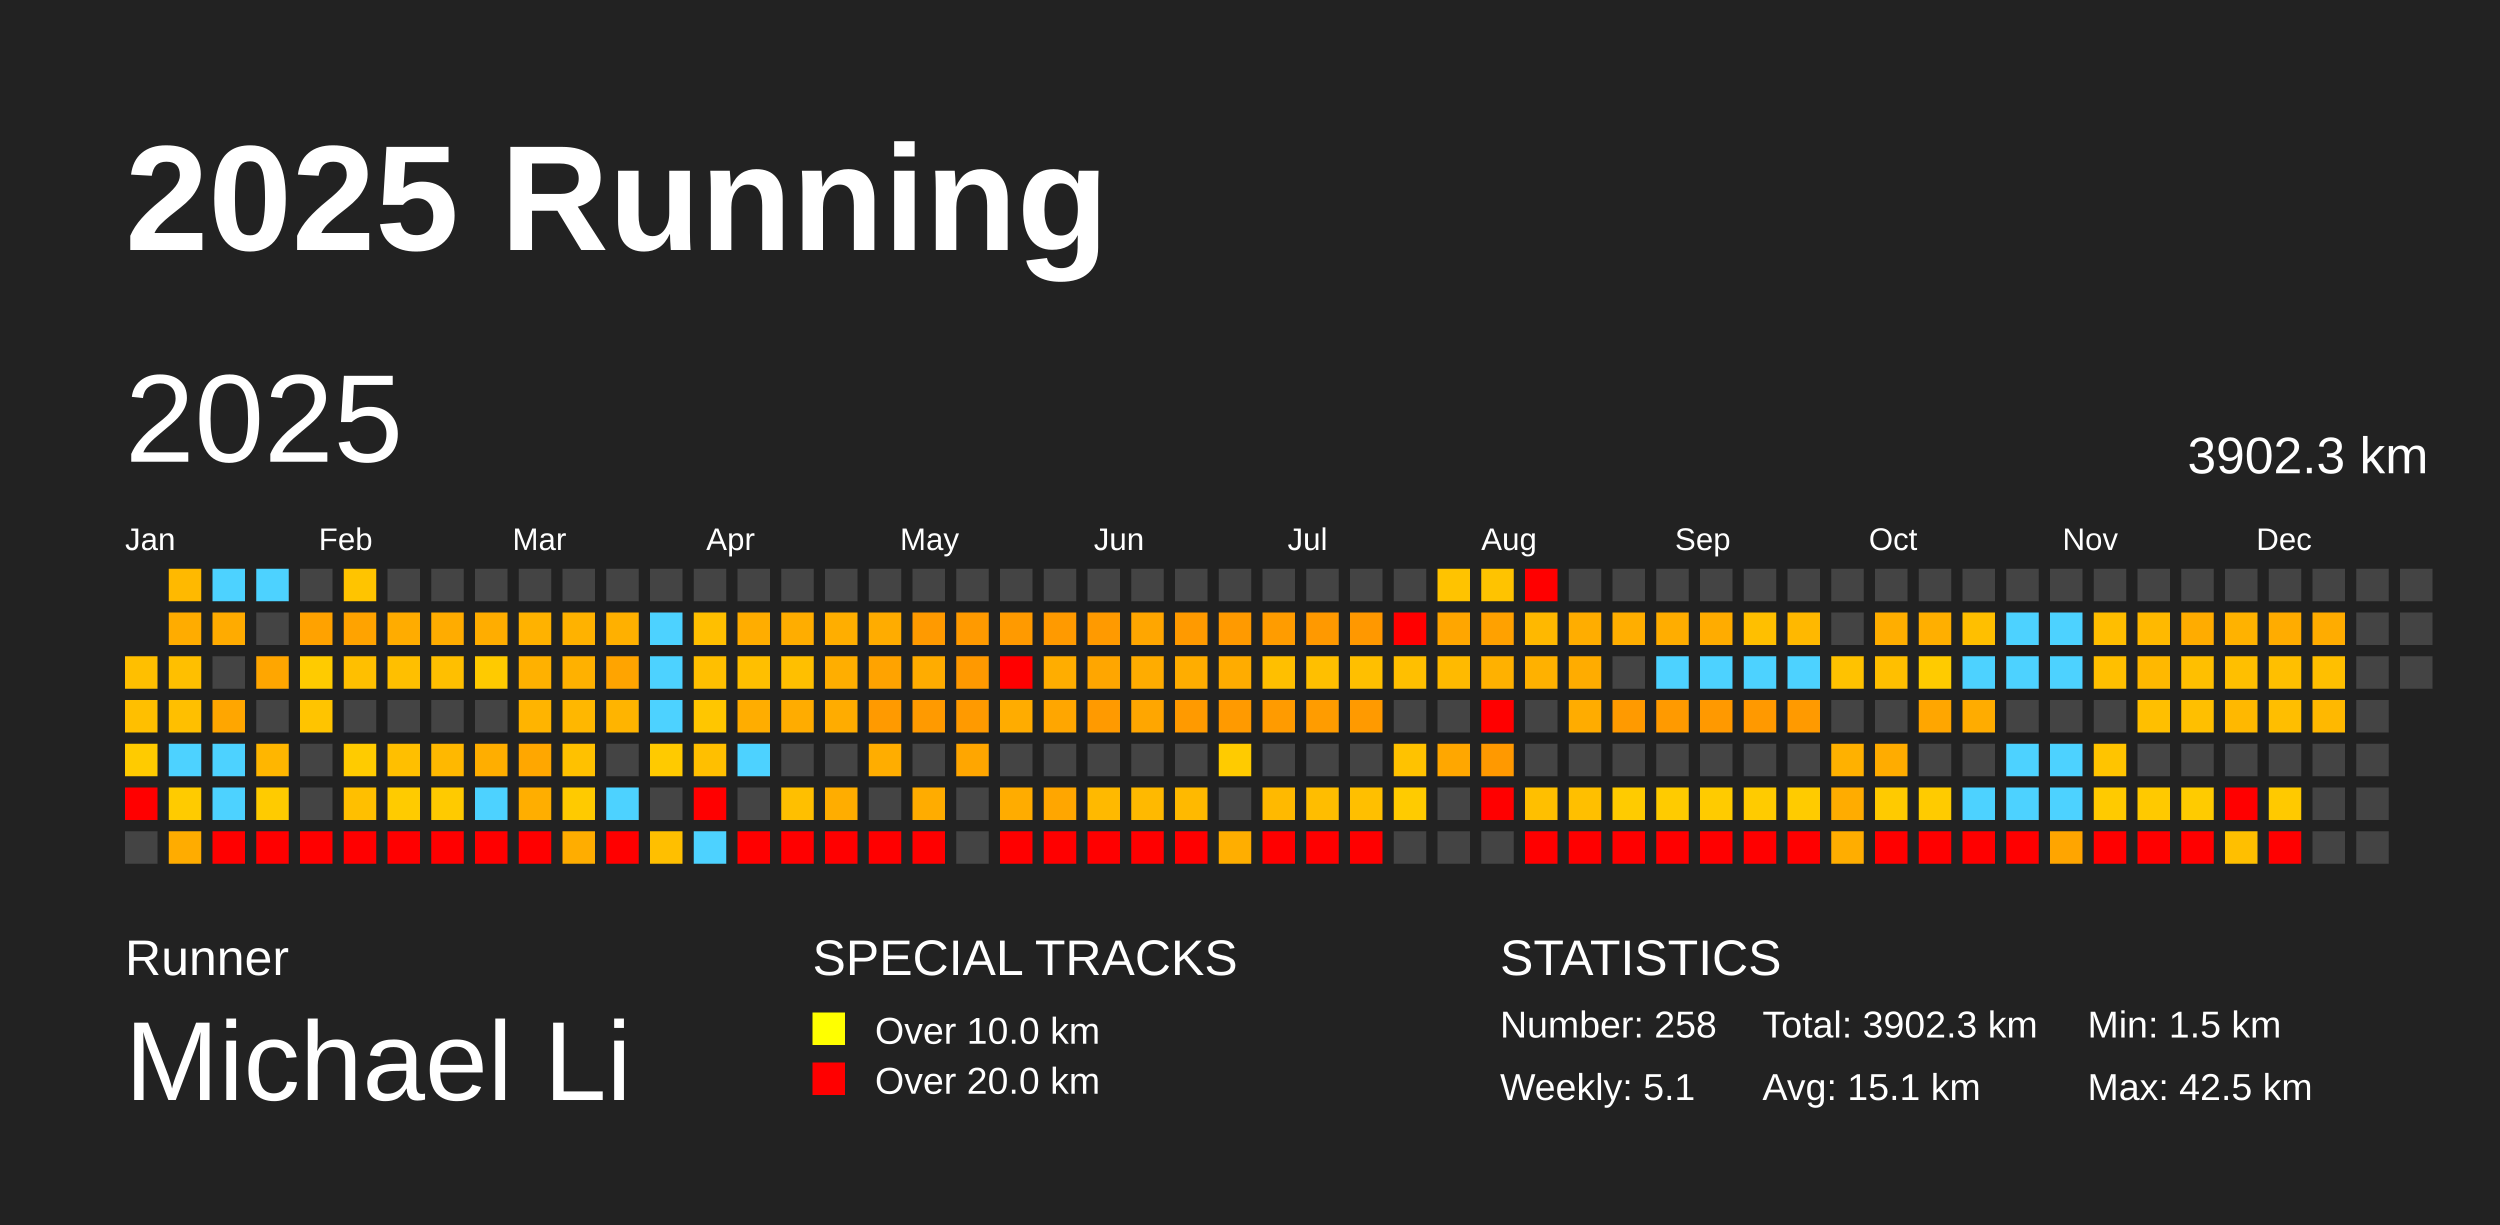
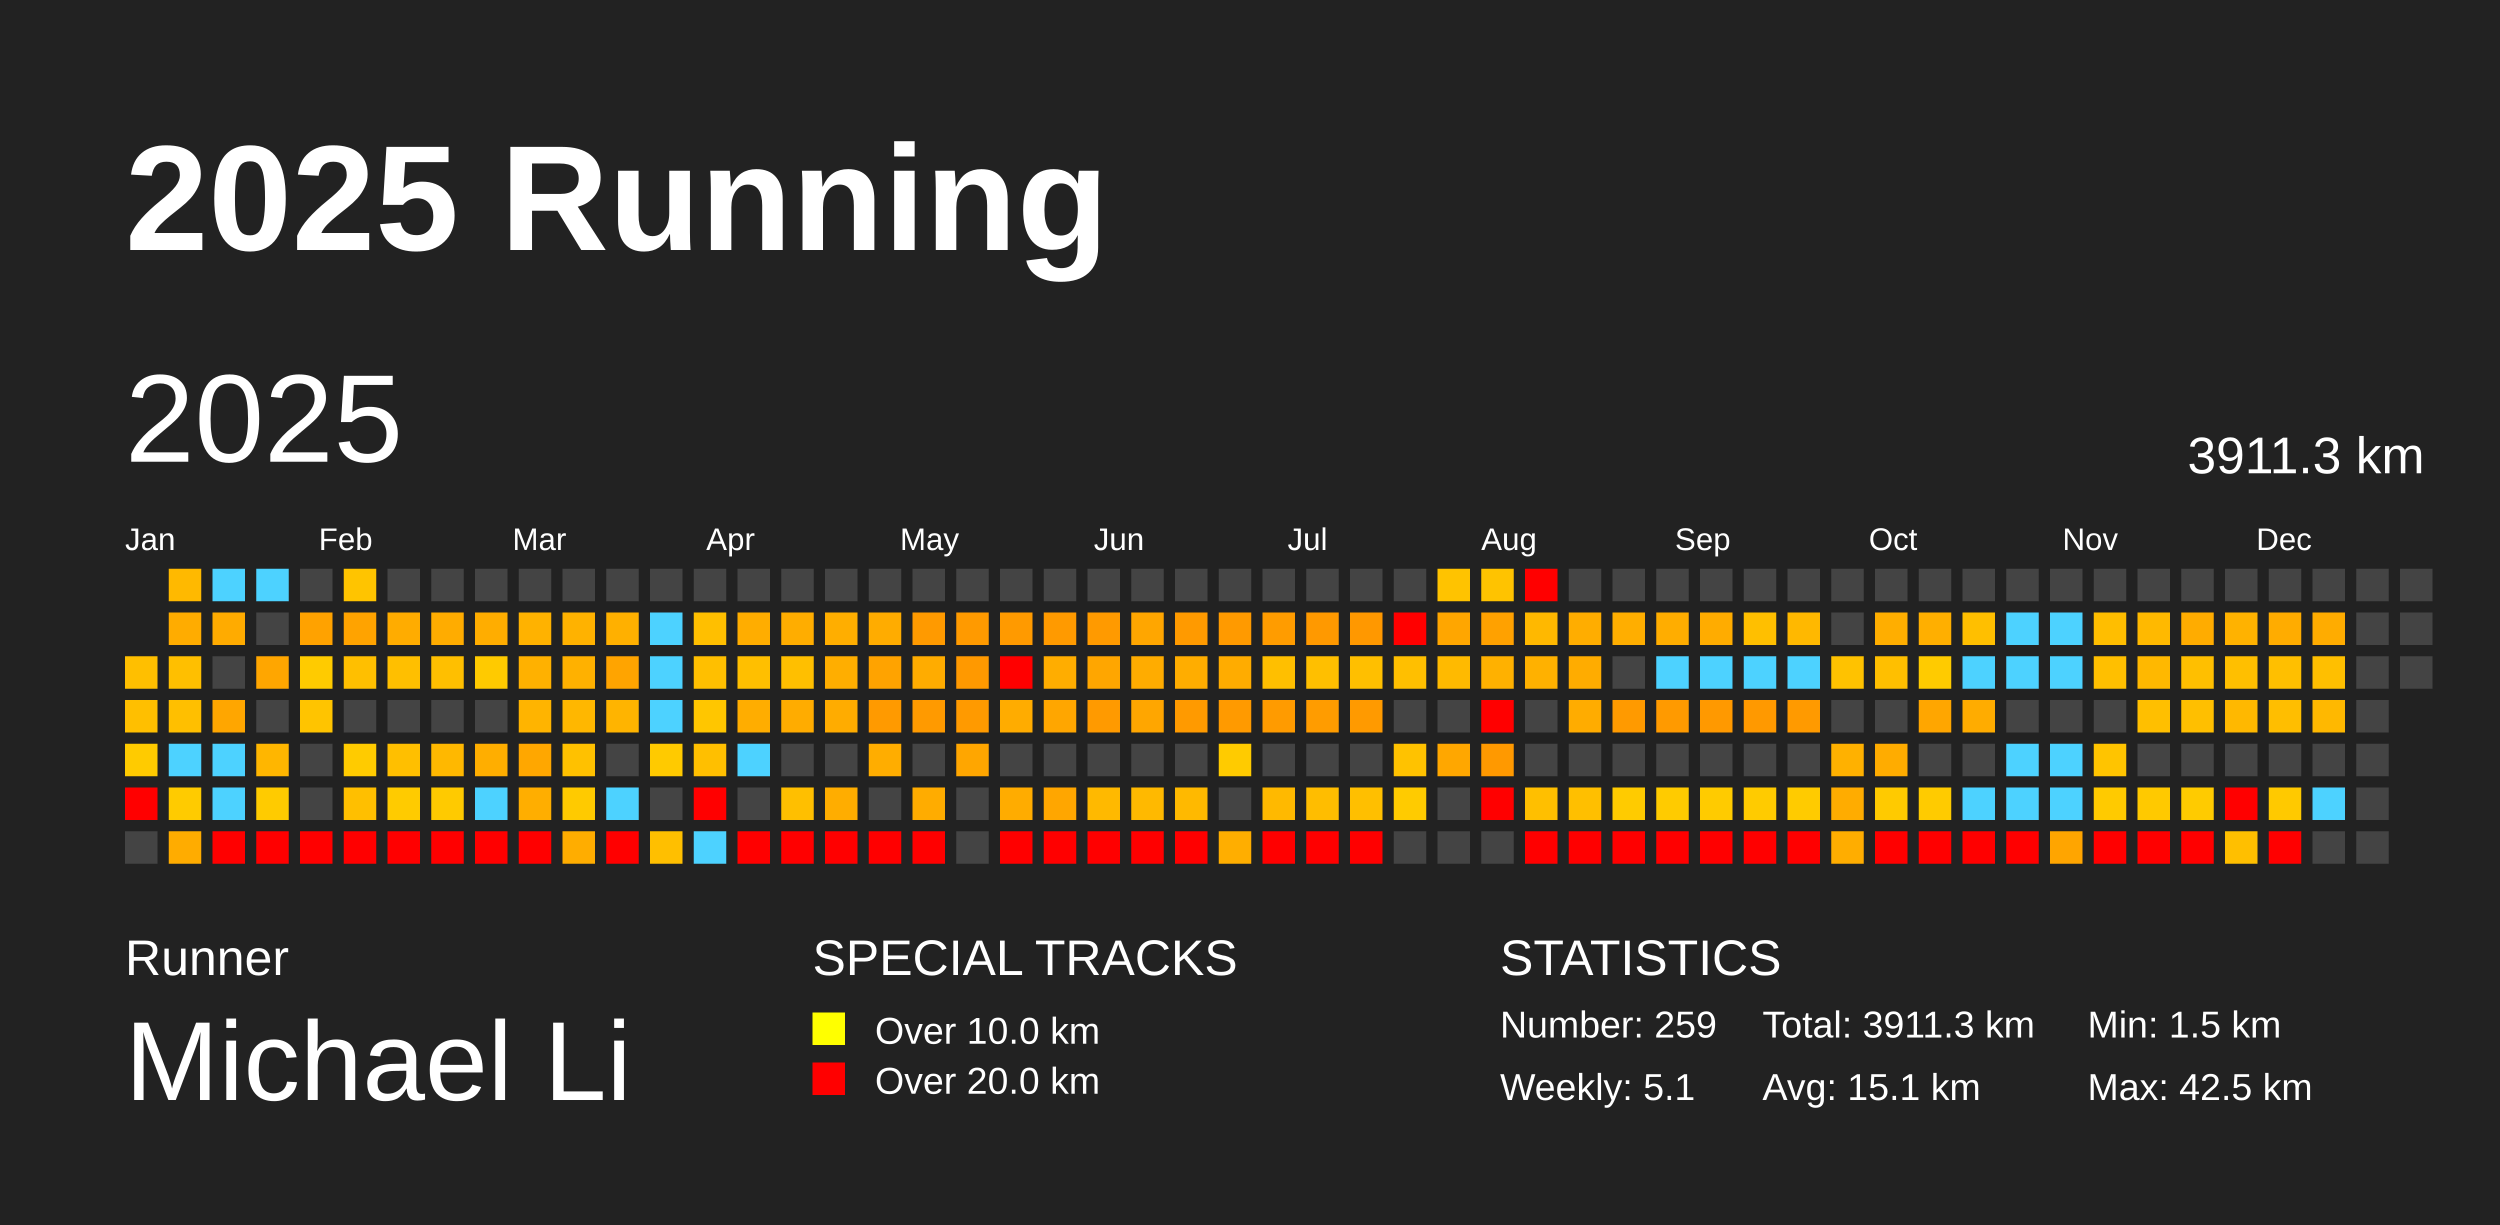
<svg xmlns="http://www.w3.org/2000/svg" baseProfile="full" height="98mm" version="1.1" viewBox="0,0,200,98" width="200mm">
  <defs />
  <rect fill="#222222" height="98" width="200" x="0" y="0" />
  <text fill="#FFFFFF" style="font-size:12px; font-family:Arial; font-weight:bold;" x="10" y="20">2025 Running</text>
  <text fill="#FFFFFF" style="font-size:4px; font-family:Arial" x="10" y="78">Runner</text>
  <text fill="#FFFFFF" style="font-size:9px; font-family:Arial" x="10" y="88">Michael Li</text>
  <text fill="#FFFFFF" style="font-size:4px; font-family:Arial" x="65" y="78">SPECIAL TRACKS</text>
  <rect fill="yellow" height="2.6" width="2.6" x="65" y="81" />
  <text fill="#FFFFFF" style="font-size:3px; font-family:Arial" x="70" y="83.5">Over 10.0 km</text>
  <rect fill="red" height="2.6" width="2.6" x="65" y="85" />
  <text fill="#FFFFFF" style="font-size:3px; font-family:Arial" x="70" y="87.5">Over 20.0 km</text>
  <text fill="#FFFFFF" style="font-size:4px; font-family:Arial" x="120" y="78">STATISTICS</text>
-   <text fill="#FFFFFF" style="font-size:3px; font-family:Arial" x="120" y="83">Number: 258</text>
+   <text fill="#FFFFFF" style="font-size:3px; font-family:Arial" x="120" y="83">Number: 259</text>
  <text fill="#FFFFFF" style="font-size:3px; font-family:Arial" x="120" y="88">Weekly: 5.1</text>
-   <text fill="#FFFFFF" style="font-size:3px; font-family:Arial" x="141" y="83">Total: 3902.3 km</text>
+   <text fill="#FFFFFF" style="font-size:3px; font-family:Arial" x="141" y="83">Total: 3911.3 km</text>
  <text fill="#FFFFFF" style="font-size:3px; font-family:Arial" x="141" y="88">Avg: 15.1 km</text>
  <text fill="#FFFFFF" style="font-size:3px; font-family:Arial" x="167" y="83">Min: 1.5 km</text>
  <text fill="#FFFFFF" style="font-size:3px; font-family:Arial" x="167" y="88">Max: 42.5 km</text>
  <text dominant-baseline="hanging" fill="#FFFFFF" style="font-size:10.0px; font-family:Arial;" x="10" y="30">2025</text>
-   <text dominant-baseline="hanging" fill="#FFFFFF" style="font-size:4.125px; font-family:Arial;" x="175" y="35">3902.3 km</text>
+   <text dominant-baseline="hanging" fill="#FFFFFF" style="font-size:4.125px; font-family:Arial;" x="175" y="35">3911.3 km</text>
  <text fill="#FFFFFF" style="font-size:2.5px; font-family:Arial" x="10.0" y="44">Jan</text>
  <text fill="#FFFFFF" style="font-size:2.5px; font-family:Arial" x="25.5" y="44">Feb</text>
  <text fill="#FFFFFF" style="font-size:2.5px; font-family:Arial" x="41.0" y="44">Mar</text>
  <text fill="#FFFFFF" style="font-size:2.5px; font-family:Arial" x="56.5" y="44">Apr</text>
  <text fill="#FFFFFF" style="font-size:2.5px; font-family:Arial" x="72.0" y="44">May</text>
  <text fill="#FFFFFF" style="font-size:2.5px; font-family:Arial" x="87.5" y="44">Jun</text>
  <text fill="#FFFFFF" style="font-size:2.5px; font-family:Arial" x="103.0" y="44">Jul</text>
  <text fill="#FFFFFF" style="font-size:2.5px; font-family:Arial" x="118.5" y="44">Aug</text>
  <text fill="#FFFFFF" style="font-size:2.5px; font-family:Arial" x="134.0" y="44">Sep</text>
  <text fill="#FFFFFF" style="font-size:2.5px; font-family:Arial" x="149.5" y="44">Oct</text>
  <text fill="#FFFFFF" style="font-size:2.5px; font-family:Arial" x="165.0" y="44">Nov</text>
  <text fill="#FFFFFF" style="font-size:2.5px; font-family:Arial" x="180.5" y="44">Dec</text>
  <rect fill="#ffbf00" height="2.6" width="2.6" x="10.0" y="52.5" />
  <rect fill="#ffbf00" height="2.6" width="2.6" x="10.0" y="56.0" />
  <rect fill="#ffcb00" height="2.6" width="2.6" x="10.0" y="59.5" />
  <rect fill="red" height="2.6" width="2.6" x="10.0" y="63.0" />
  <rect fill="#444444" height="2.6" width="2.6" x="10.0" y="66.5" />
  <rect fill="#ffb900" height="2.6" width="2.6" x="13.5" y="45.5" />
  <rect fill="#ffac00" height="2.6" width="2.6" x="13.5" y="49.0" />
  <rect fill="#ffbf00" height="2.6" width="2.6" x="13.5" y="52.5" />
  <rect fill="#ffbf00" height="2.6" width="2.6" x="13.5" y="56.0" />
  <rect fill="#4dd2ff" height="2.6" width="2.6" x="13.5" y="59.5" />
  <rect fill="#ffcb00" height="2.6" width="2.6" x="13.5" y="63.0" />
  <rect fill="#ffac00" height="2.6" width="2.6" x="13.5" y="66.5" />
  <rect fill="#4dd2ff" height="2.6" width="2.6" x="17.0" y="45.5" />
  <rect fill="#ffab00" height="2.6" width="2.6" x="17.0" y="49.0" />
  <rect fill="#444444" height="2.6" width="2.6" x="17.0" y="52.5" />
  <rect fill="#ffa600" height="2.6" width="2.6" x="17.0" y="56.0" />
  <rect fill="#4dd2ff" height="2.6" width="2.6" x="17.0" y="59.5" />
  <rect fill="#4dd2ff" height="2.6" width="2.6" x="17.0" y="63.0" />
  <rect fill="red" height="2.6" width="2.6" x="17.0" y="66.5" />
  <rect fill="#4dd2ff" height="2.6" width="2.6" x="20.5" y="45.5" />
  <rect fill="#444444" height="2.6" width="2.6" x="20.5" y="49.0" />
  <rect fill="#ffa600" height="2.6" width="2.6" x="20.5" y="52.5" />
  <rect fill="#444444" height="2.6" width="2.6" x="20.5" y="56.0" />
  <rect fill="#ffb600" height="2.6" width="2.6" x="20.5" y="59.5" />
  <rect fill="#ffcb00" height="2.6" width="2.6" x="20.5" y="63.0" />
  <rect fill="red" height="2.6" width="2.6" x="20.5" y="66.5" />
  <rect fill="#444444" height="2.6" width="2.6" x="24.0" y="45.5" />
  <rect fill="#ffa200" height="2.6" width="2.6" x="24.0" y="49.0" />
  <rect fill="#ffcb00" height="2.6" width="2.6" x="24.0" y="52.5" />
  <rect fill="#ffc400" height="2.6" width="2.6" x="24.0" y="56.0" />
  <rect fill="#444444" height="2.6" width="2.6" x="24.0" y="59.5" />
  <rect fill="#444444" height="2.6" width="2.6" x="24.0" y="63.0" />
  <rect fill="red" height="2.6" width="2.6" x="24.0" y="66.5" />
  <rect fill="#ffc400" height="2.6" width="2.6" x="27.5" y="45.5" />
  <rect fill="#ffa300" height="2.6" width="2.6" x="27.5" y="49.0" />
  <rect fill="#ffbf00" height="2.6" width="2.6" x="27.5" y="52.5" />
  <rect fill="#444444" height="2.6" width="2.6" x="27.5" y="56.0" />
  <rect fill="#ffcb00" height="2.6" width="2.6" x="27.5" y="59.5" />
  <rect fill="#ffbf00" height="2.6" width="2.6" x="27.5" y="63.0" />
  <rect fill="red" height="2.6" width="2.6" x="27.5" y="66.5" />
  <rect fill="#444444" height="2.6" width="2.6" x="31.0" y="45.5" />
  <rect fill="#ffac00" height="2.6" width="2.6" x="31.0" y="49.0" />
  <rect fill="#ffbf00" height="2.6" width="2.6" x="31.0" y="52.5" />
  <rect fill="#444444" height="2.6" width="2.6" x="31.0" y="56.0" />
  <rect fill="#ffbf00" height="2.6" width="2.6" x="31.0" y="59.5" />
  <rect fill="#ffcb00" height="2.6" width="2.6" x="31.0" y="63.0" />
  <rect fill="red" height="2.6" width="2.6" x="31.0" y="66.5" />
  <rect fill="#444444" height="2.6" width="2.6" x="34.5" y="45.5" />
  <rect fill="#ffac00" height="2.6" width="2.6" x="34.5" y="49.0" />
  <rect fill="#ffbf00" height="2.6" width="2.6" x="34.5" y="52.5" />
  <rect fill="#444444" height="2.6" width="2.6" x="34.5" y="56.0" />
  <rect fill="#ffb800" height="2.6" width="2.6" x="34.5" y="59.5" />
  <rect fill="#ffca00" height="2.6" width="2.6" x="34.5" y="63.0" />
  <rect fill="red" height="2.6" width="2.6" x="34.5" y="66.5" />
  <rect fill="#444444" height="2.6" width="2.6" x="38.0" y="45.5" />
  <rect fill="#ffad00" height="2.6" width="2.6" x="38.0" y="49.0" />
  <rect fill="#ffca00" height="2.6" width="2.6" x="38.0" y="52.5" />
  <rect fill="#444444" height="2.6" width="2.6" x="38.0" y="56.0" />
  <rect fill="#ffae00" height="2.6" width="2.6" x="38.0" y="59.5" />
  <rect fill="#4dd2ff" height="2.6" width="2.6" x="38.0" y="63.0" />
  <rect fill="red" height="2.6" width="2.6" x="38.0" y="66.5" />
  <rect fill="#444444" height="2.6" width="2.6" x="41.5" y="45.5" />
  <rect fill="#ffb200" height="2.6" width="2.6" x="41.5" y="49.0" />
  <rect fill="#ffb100" height="2.6" width="2.6" x="41.5" y="52.5" />
  <rect fill="#ffb400" height="2.6" width="2.6" x="41.5" y="56.0" />
  <rect fill="#ffa700" height="2.6" width="2.6" x="41.5" y="59.5" />
  <rect fill="#ffae00" height="2.6" width="2.6" x="41.5" y="63.0" />
  <rect fill="red" height="2.6" width="2.6" x="41.5" y="66.5" />
  <rect fill="#444444" height="2.6" width="2.6" x="45.0" y="45.5" />
  <rect fill="#ffb200" height="2.6" width="2.6" x="45.0" y="49.0" />
  <rect fill="#ffb100" height="2.6" width="2.6" x="45.0" y="52.5" />
  <rect fill="#ffb700" height="2.6" width="2.6" x="45.0" y="56.0" />
  <rect fill="#ffc100" height="2.6" width="2.6" x="45.0" y="59.5" />
  <rect fill="#ffca00" height="2.6" width="2.6" x="45.0" y="63.0" />
  <rect fill="#ffad00" height="2.6" width="2.6" x="45.0" y="66.5" />
  <rect fill="#444444" height="2.6" width="2.6" x="48.5" y="45.5" />
  <rect fill="#ffb000" height="2.6" width="2.6" x="48.5" y="49.0" />
  <rect fill="#ffa400" height="2.6" width="2.6" x="48.5" y="52.5" />
  <rect fill="#ffb400" height="2.6" width="2.6" x="48.5" y="56.0" />
  <rect fill="#444444" height="2.6" width="2.6" x="48.5" y="59.5" />
  <rect fill="#4dd2ff" height="2.6" width="2.6" x="48.5" y="63.0" />
  <rect fill="red" height="2.6" width="2.6" x="48.5" y="66.5" />
  <rect fill="#444444" height="2.6" width="2.6" x="52.0" y="45.5" />
  <rect fill="#4dd2ff" height="2.6" width="2.6" x="52.0" y="49.0" />
  <rect fill="#4dd2ff" height="2.6" width="2.6" x="52.0" y="52.5" />
  <rect fill="#4dd2ff" height="2.6" width="2.6" x="52.0" y="56.0" />
  <rect fill="#ffca00" height="2.6" width="2.6" x="52.0" y="59.5" />
  <rect fill="#444444" height="2.6" width="2.6" x="52.0" y="63.0" />
  <rect fill="#ffbf00" height="2.6" width="2.6" x="52.0" y="66.5" />
  <rect fill="#444444" height="2.6" width="2.6" x="55.5" y="45.5" />
  <rect fill="#ffbf00" height="2.6" width="2.6" x="55.5" y="49.0" />
  <rect fill="#ffbf00" height="2.6" width="2.6" x="55.5" y="52.5" />
  <rect fill="#ffc600" height="2.6" width="2.6" x="55.5" y="56.0" />
  <rect fill="#ffbf00" height="2.6" width="2.6" x="55.5" y="59.5" />
  <rect fill="red" height="2.6" width="2.6" x="55.5" y="63.0" />
  <rect fill="#4dd2ff" height="2.6" width="2.6" x="55.5" y="66.5" />
  <rect fill="#444444" height="2.6" width="2.6" x="59.0" y="45.5" />
  <rect fill="#ffad00" height="2.6" width="2.6" x="59.0" y="49.0" />
  <rect fill="#ffbf00" height="2.6" width="2.6" x="59.0" y="52.5" />
  <rect fill="#ffad00" height="2.6" width="2.6" x="59.0" y="56.0" />
  <rect fill="#4dd2ff" height="2.6" width="2.6" x="59.0" y="59.5" />
  <rect fill="#444444" height="2.6" width="2.6" x="59.0" y="63.0" />
  <rect fill="red" height="2.6" width="2.6" x="59.0" y="66.5" />
  <rect fill="#444444" height="2.6" width="2.6" x="62.5" y="45.5" />
  <rect fill="#ffad00" height="2.6" width="2.6" x="62.5" y="49.0" />
  <rect fill="#ffbf00" height="2.6" width="2.6" x="62.5" y="52.5" />
  <rect fill="#ffac00" height="2.6" width="2.6" x="62.5" y="56.0" />
  <rect fill="#444444" height="2.6" width="2.6" x="62.5" y="59.5" />
  <rect fill="#ffbf00" height="2.6" width="2.6" x="62.5" y="63.0" />
  <rect fill="red" height="2.6" width="2.6" x="62.5" y="66.5" />
  <rect fill="#444444" height="2.6" width="2.6" x="66.0" y="45.5" />
  <rect fill="#ffae00" height="2.6" width="2.6" x="66.0" y="49.0" />
  <rect fill="#ffae00" height="2.6" width="2.6" x="66.0" y="52.5" />
  <rect fill="#ffac00" height="2.6" width="2.6" x="66.0" y="56.0" />
  <rect fill="#444444" height="2.6" width="2.6" x="66.0" y="59.5" />
  <rect fill="#ffad00" height="2.6" width="2.6" x="66.0" y="63.0" />
  <rect fill="red" height="2.6" width="2.6" x="66.0" y="66.5" />
  <rect fill="#444444" height="2.6" width="2.6" x="69.5" y="45.5" />
  <rect fill="#ffac00" height="2.6" width="2.6" x="69.5" y="49.0" />
  <rect fill="#ffa300" height="2.6" width="2.6" x="69.5" y="52.5" />
  <rect fill="#ff9a00" height="2.6" width="2.6" x="69.5" y="56.0" />
  <rect fill="#ffad00" height="2.6" width="2.6" x="69.5" y="59.5" />
  <rect fill="#444444" height="2.6" width="2.6" x="69.5" y="63.0" />
  <rect fill="red" height="2.6" width="2.6" x="69.5" y="66.5" />
  <rect fill="#444444" height="2.6" width="2.6" x="73.0" y="45.5" />
  <rect fill="#ff9a00" height="2.6" width="2.6" x="73.0" y="49.0" />
  <rect fill="#ffac00" height="2.6" width="2.6" x="73.0" y="52.5" />
  <rect fill="#ff9a00" height="2.6" width="2.6" x="73.0" y="56.0" />
  <rect fill="#444444" height="2.6" width="2.6" x="73.0" y="59.5" />
  <rect fill="#ffac00" height="2.6" width="2.6" x="73.0" y="63.0" />
  <rect fill="red" height="2.6" width="2.6" x="73.0" y="66.5" />
  <rect fill="#444444" height="2.6" width="2.6" x="76.5" y="45.5" />
  <rect fill="#ff9a00" height="2.6" width="2.6" x="76.5" y="49.0" />
  <rect fill="#ff9900" height="2.6" width="2.6" x="76.5" y="52.5" />
  <rect fill="#ff9a00" height="2.6" width="2.6" x="76.5" y="56.0" />
  <rect fill="#ffa600" height="2.6" width="2.6" x="76.5" y="59.5" />
  <rect fill="#444444" height="2.6" width="2.6" x="76.5" y="63.0" />
  <rect fill="#444444" height="2.6" width="2.6" x="76.5" y="66.5" />
  <rect fill="#444444" height="2.6" width="2.6" x="80.0" y="45.5" />
  <rect fill="#ff9a00" height="2.6" width="2.6" x="80.0" y="49.0" />
  <rect fill="red" height="2.6" width="2.6" x="80.0" y="52.5" />
  <rect fill="#ffac00" height="2.6" width="2.6" x="80.0" y="56.0" />
  <rect fill="#444444" height="2.6" width="2.6" x="80.0" y="59.5" />
  <rect fill="#ffac00" height="2.6" width="2.6" x="80.0" y="63.0" />
  <rect fill="red" height="2.6" width="2.6" x="80.0" y="66.5" />
  <rect fill="#444444" height="2.6" width="2.6" x="83.5" y="45.5" />
  <rect fill="#ff9a00" height="2.6" width="2.6" x="83.5" y="49.0" />
  <rect fill="#ffad00" height="2.6" width="2.6" x="83.5" y="52.5" />
  <rect fill="#ffa600" height="2.6" width="2.6" x="83.5" y="56.0" />
  <rect fill="#444444" height="2.6" width="2.6" x="83.5" y="59.5" />
  <rect fill="#ffa600" height="2.6" width="2.6" x="83.5" y="63.0" />
  <rect fill="red" height="2.6" width="2.6" x="83.5" y="66.5" />
  <rect fill="#444444" height="2.6" width="2.6" x="87.0" y="45.5" />
  <rect fill="#ff9a00" height="2.6" width="2.6" x="87.0" y="49.0" />
  <rect fill="#ffa600" height="2.6" width="2.6" x="87.0" y="52.5" />
  <rect fill="#ff9a00" height="2.6" width="2.6" x="87.0" y="56.0" />
  <rect fill="#444444" height="2.6" width="2.6" x="87.0" y="59.5" />
  <rect fill="#ffb900" height="2.6" width="2.6" x="87.0" y="63.0" />
  <rect fill="red" height="2.6" width="2.6" x="87.0" y="66.5" />
  <rect fill="#444444" height="2.6" width="2.6" x="90.5" y="45.5" />
  <rect fill="#ffa600" height="2.6" width="2.6" x="90.5" y="49.0" />
  <rect fill="#ffac00" height="2.6" width="2.6" x="90.5" y="52.5" />
  <rect fill="#ffa600" height="2.6" width="2.6" x="90.5" y="56.0" />
  <rect fill="#444444" height="2.6" width="2.6" x="90.5" y="59.5" />
  <rect fill="#ffb900" height="2.6" width="2.6" x="90.5" y="63.0" />
  <rect fill="red" height="2.6" width="2.6" x="90.5" y="66.5" />
  <rect fill="#444444" height="2.6" width="2.6" x="94.0" y="45.5" />
  <rect fill="#ff9a00" height="2.6" width="2.6" x="94.0" y="49.0" />
  <rect fill="#ffad00" height="2.6" width="2.6" x="94.0" y="52.5" />
  <rect fill="#ff9a00" height="2.6" width="2.6" x="94.0" y="56.0" />
  <rect fill="#444444" height="2.6" width="2.6" x="94.0" y="59.5" />
  <rect fill="#ffb900" height="2.6" width="2.6" x="94.0" y="63.0" />
  <rect fill="red" height="2.6" width="2.6" x="94.0" y="66.5" />
  <rect fill="#444444" height="2.6" width="2.6" x="97.5" y="45.5" />
  <rect fill="#ff9a00" height="2.6" width="2.6" x="97.5" y="49.0" />
  <rect fill="#ffac00" height="2.6" width="2.6" x="97.5" y="52.5" />
  <rect fill="#ff9a00" height="2.6" width="2.6" x="97.5" y="56.0" />
  <rect fill="#ffcb00" height="2.6" width="2.6" x="97.5" y="59.5" />
  <rect fill="#444444" height="2.6" width="2.6" x="97.5" y="63.0" />
  <rect fill="#ffae00" height="2.6" width="2.6" x="97.5" y="66.5" />
  <rect fill="#444444" height="2.6" width="2.6" x="101.0" y="45.5" />
  <rect fill="#ff9c00" height="2.6" width="2.6" x="101.0" y="49.0" />
  <rect fill="#ffbf00" height="2.6" width="2.6" x="101.0" y="52.5" />
  <rect fill="#ff9b00" height="2.6" width="2.6" x="101.0" y="56.0" />
  <rect fill="#444444" height="2.6" width="2.6" x="101.0" y="59.5" />
  <rect fill="#ffb900" height="2.6" width="2.6" x="101.0" y="63.0" />
  <rect fill="red" height="2.6" width="2.6" x="101.0" y="66.5" />
  <rect fill="#444444" height="2.6" width="2.6" x="104.5" y="45.5" />
  <rect fill="#ff9900" height="2.6" width="2.6" x="104.5" y="49.0" />
  <rect fill="#ffbf00" height="2.6" width="2.6" x="104.5" y="52.5" />
  <rect fill="#ff9c00" height="2.6" width="2.6" x="104.5" y="56.0" />
  <rect fill="#444444" height="2.6" width="2.6" x="104.5" y="59.5" />
  <rect fill="#ffbd00" height="2.6" width="2.6" x="104.5" y="63.0" />
  <rect fill="red" height="2.6" width="2.6" x="104.5" y="66.5" />
  <rect fill="#444444" height="2.6" width="2.6" x="108.0" y="45.5" />
  <rect fill="#ff9800" height="2.6" width="2.6" x="108.0" y="49.0" />
  <rect fill="#ffbf00" height="2.6" width="2.6" x="108.0" y="52.5" />
  <rect fill="#ff9a00" height="2.6" width="2.6" x="108.0" y="56.0" />
  <rect fill="#444444" height="2.6" width="2.6" x="108.0" y="59.5" />
  <rect fill="#ffbf00" height="2.6" width="2.6" x="108.0" y="63.0" />
  <rect fill="red" height="2.6" width="2.6" x="108.0" y="66.5" />
  <rect fill="#444444" height="2.6" width="2.6" x="111.5" y="45.5" />
  <rect fill="red" height="2.6" width="2.6" x="111.5" y="49.0" />
  <rect fill="#ffbf00" height="2.6" width="2.6" x="111.5" y="52.5" />
  <rect fill="#444444" height="2.6" width="2.6" x="111.5" y="56.0" />
  <rect fill="#ffc200" height="2.6" width="2.6" x="111.5" y="59.5" />
  <rect fill="#ffcb00" height="2.6" width="2.6" x="111.5" y="63.0" />
  <rect fill="#444444" height="2.6" width="2.6" x="111.5" y="66.5" />
  <rect fill="#ffc300" height="2.6" width="2.6" x="115.0" y="45.5" />
  <rect fill="#ffa600" height="2.6" width="2.6" x="115.0" y="49.0" />
  <rect fill="#ffba00" height="2.6" width="2.6" x="115.0" y="52.5" />
  <rect fill="#444444" height="2.6" width="2.6" x="115.0" y="56.0" />
  <rect fill="#ffa700" height="2.6" width="2.6" x="115.0" y="59.5" />
  <rect fill="#444444" height="2.6" width="2.6" x="115.0" y="63.0" />
  <rect fill="#444444" height="2.6" width="2.6" x="115.0" y="66.5" />
  <rect fill="#ffc300" height="2.6" width="2.6" x="118.5" y="45.5" />
  <rect fill="#ffa100" height="2.6" width="2.6" x="118.5" y="49.0" />
  <rect fill="#ffb100" height="2.6" width="2.6" x="118.5" y="52.5" />
  <rect fill="red" height="2.6" width="2.6" x="118.5" y="56.0" />
  <rect fill="#ff9900" height="2.6" width="2.6" x="118.5" y="59.5" />
  <rect fill="red" height="2.6" width="2.6" x="118.5" y="63.0" />
  <rect fill="#444444" height="2.6" width="2.6" x="118.5" y="66.5" />
  <rect fill="red" height="2.6" width="2.6" x="122.0" y="45.5" />
  <rect fill="#ffb800" height="2.6" width="2.6" x="122.0" y="49.0" />
  <rect fill="#ffb100" height="2.6" width="2.6" x="122.0" y="52.5" />
  <rect fill="#444444" height="2.6" width="2.6" x="122.0" y="56.0" />
  <rect fill="#444444" height="2.6" width="2.6" x="122.0" y="59.5" />
  <rect fill="#ffbf00" height="2.6" width="2.6" x="122.0" y="63.0" />
  <rect fill="red" height="2.6" width="2.6" x="122.0" y="66.5" />
  <rect fill="#444444" height="2.6" width="2.6" x="125.5" y="45.5" />
  <rect fill="#ffad00" height="2.6" width="2.6" x="125.5" y="49.0" />
  <rect fill="#ffac00" height="2.6" width="2.6" x="125.5" y="52.5" />
  <rect fill="#ffac00" height="2.6" width="2.6" x="125.5" y="56.0" />
  <rect fill="#444444" height="2.6" width="2.6" x="125.5" y="59.5" />
  <rect fill="#ffbf00" height="2.6" width="2.6" x="125.5" y="63.0" />
  <rect fill="red" height="2.6" width="2.6" x="125.5" y="66.5" />
  <rect fill="#444444" height="2.6" width="2.6" x="129.0" y="45.5" />
  <rect fill="#ffae00" height="2.6" width="2.6" x="129.0" y="49.0" />
  <rect fill="#444444" height="2.6" width="2.6" x="129.0" y="52.5" />
  <rect fill="#ff9a00" height="2.6" width="2.6" x="129.0" y="56.0" />
  <rect fill="#444444" height="2.6" width="2.6" x="129.0" y="59.5" />
  <rect fill="#ffcb00" height="2.6" width="2.6" x="129.0" y="63.0" />
  <rect fill="red" height="2.6" width="2.6" x="129.0" y="66.5" />
  <rect fill="#444444" height="2.6" width="2.6" x="132.5" y="45.5" />
  <rect fill="#ffad00" height="2.6" width="2.6" x="132.5" y="49.0" />
  <rect fill="#4dd2ff" height="2.6" width="2.6" x="132.5" y="52.5" />
  <rect fill="#ff9a00" height="2.6" width="2.6" x="132.5" y="56.0" />
  <rect fill="#444444" height="2.6" width="2.6" x="132.5" y="59.5" />
  <rect fill="#ffcb00" height="2.6" width="2.6" x="132.5" y="63.0" />
  <rect fill="red" height="2.6" width="2.6" x="132.5" y="66.5" />
  <rect fill="#444444" height="2.6" width="2.6" x="136.0" y="45.5" />
  <rect fill="#ffac00" height="2.6" width="2.6" x="136.0" y="49.0" />
  <rect fill="#4dd2ff" height="2.6" width="2.6" x="136.0" y="52.5" />
  <rect fill="#ff9900" height="2.6" width="2.6" x="136.0" y="56.0" />
  <rect fill="#444444" height="2.6" width="2.6" x="136.0" y="59.5" />
  <rect fill="#ffcb00" height="2.6" width="2.6" x="136.0" y="63.0" />
  <rect fill="red" height="2.6" width="2.6" x="136.0" y="66.5" />
  <rect fill="#444444" height="2.6" width="2.6" x="139.5" y="45.5" />
  <rect fill="#ffbf00" height="2.6" width="2.6" x="139.5" y="49.0" />
  <rect fill="#4dd2ff" height="2.6" width="2.6" x="139.5" y="52.5" />
  <rect fill="#ff9900" height="2.6" width="2.6" x="139.5" y="56.0" />
  <rect fill="#444444" height="2.6" width="2.6" x="139.5" y="59.5" />
  <rect fill="#ffcb00" height="2.6" width="2.6" x="139.5" y="63.0" />
  <rect fill="red" height="2.6" width="2.6" x="139.5" y="66.5" />
  <rect fill="#444444" height="2.6" width="2.6" x="143.0" y="45.5" />
  <rect fill="#ffb800" height="2.6" width="2.6" x="143.0" y="49.0" />
  <rect fill="#4dd2ff" height="2.6" width="2.6" x="143.0" y="52.5" />
  <rect fill="#ff9a00" height="2.6" width="2.6" x="143.0" y="56.0" />
  <rect fill="#444444" height="2.6" width="2.6" x="143.0" y="59.5" />
  <rect fill="#ffcb00" height="2.6" width="2.6" x="143.0" y="63.0" />
  <rect fill="red" height="2.6" width="2.6" x="143.0" y="66.5" />
  <rect fill="#444444" height="2.6" width="2.6" x="146.5" y="45.5" />
  <rect fill="#444444" height="2.6" width="2.6" x="146.5" y="49.0" />
  <rect fill="#ffc200" height="2.6" width="2.6" x="146.5" y="52.5" />
  <rect fill="#444444" height="2.6" width="2.6" x="146.5" y="56.0" />
  <rect fill="#ffb100" height="2.6" width="2.6" x="146.5" y="59.5" />
  <rect fill="#ffac00" height="2.6" width="2.6" x="146.5" y="63.0" />
  <rect fill="#ffad00" height="2.6" width="2.6" x="146.5" y="66.5" />
  <rect fill="#444444" height="2.6" width="2.6" x="150.0" y="45.5" />
  <rect fill="#ffae00" height="2.6" width="2.6" x="150.0" y="49.0" />
  <rect fill="#ffbf00" height="2.6" width="2.6" x="150.0" y="52.5" />
  <rect fill="#444444" height="2.6" width="2.6" x="150.0" y="56.0" />
  <rect fill="#ffac00" height="2.6" width="2.6" x="150.0" y="59.5" />
  <rect fill="#ffca00" height="2.6" width="2.6" x="150.0" y="63.0" />
  <rect fill="red" height="2.6" width="2.6" x="150.0" y="66.5" />
  <rect fill="#444444" height="2.6" width="2.6" x="153.5" y="45.5" />
  <rect fill="#ffaf00" height="2.6" width="2.6" x="153.5" y="49.0" />
  <rect fill="#ffcb00" height="2.6" width="2.6" x="153.5" y="52.5" />
  <rect fill="#ffa600" height="2.6" width="2.6" x="153.5" y="56.0" />
  <rect fill="#444444" height="2.6" width="2.6" x="153.5" y="59.5" />
  <rect fill="#ffcb00" height="2.6" width="2.6" x="153.5" y="63.0" />
  <rect fill="red" height="2.6" width="2.6" x="153.5" y="66.5" />
  <rect fill="#444444" height="2.6" width="2.6" x="157.0" y="45.5" />
  <rect fill="#ffbf00" height="2.6" width="2.6" x="157.0" y="49.0" />
  <rect fill="#4dd2ff" height="2.6" width="2.6" x="157.0" y="52.5" />
  <rect fill="#ffac00" height="2.6" width="2.6" x="157.0" y="56.0" />
  <rect fill="#444444" height="2.6" width="2.6" x="157.0" y="59.5" />
  <rect fill="#4dd2ff" height="2.6" width="2.6" x="157.0" y="63.0" />
  <rect fill="red" height="2.6" width="2.6" x="157.0" y="66.5" />
  <rect fill="#444444" height="2.6" width="2.6" x="160.5" y="45.5" />
  <rect fill="#4dd2ff" height="2.6" width="2.6" x="160.5" y="49.0" />
  <rect fill="#4dd2ff" height="2.6" width="2.6" x="160.5" y="52.5" />
  <rect fill="#444444" height="2.6" width="2.6" x="160.5" y="56.0" />
  <rect fill="#4dd2ff" height="2.6" width="2.6" x="160.5" y="59.5" />
  <rect fill="#4dd2ff" height="2.6" width="2.6" x="160.5" y="63.0" />
  <rect fill="red" height="2.6" width="2.6" x="160.5" y="66.5" />
  <rect fill="#444444" height="2.6" width="2.6" x="164.0" y="45.5" />
  <rect fill="#4dd2ff" height="2.6" width="2.6" x="164.0" y="49.0" />
  <rect fill="#4dd2ff" height="2.6" width="2.6" x="164.0" y="52.5" />
  <rect fill="#444444" height="2.6" width="2.6" x="164.0" y="56.0" />
  <rect fill="#4dd2ff" height="2.6" width="2.6" x="164.0" y="59.5" />
  <rect fill="#4dd2ff" height="2.6" width="2.6" x="164.0" y="63.0" />
  <rect fill="#ffa500" height="2.6" width="2.6" x="164.0" y="66.5" />
  <rect fill="#444444" height="2.6" width="2.6" x="167.5" y="45.5" />
  <rect fill="#ffbe00" height="2.6" width="2.6" x="167.5" y="49.0" />
  <rect fill="#ffbf00" height="2.6" width="2.6" x="167.5" y="52.5" />
  <rect fill="#444444" height="2.6" width="2.6" x="167.5" y="56.0" />
  <rect fill="#ffc400" height="2.6" width="2.6" x="167.5" y="59.5" />
  <rect fill="#ffca00" height="2.6" width="2.6" x="167.5" y="63.0" />
  <rect fill="red" height="2.6" width="2.6" x="167.5" y="66.5" />
  <rect fill="#444444" height="2.6" width="2.6" x="171.0" y="45.5" />
  <rect fill="#ffb900" height="2.6" width="2.6" x="171.0" y="49.0" />
  <rect fill="#ffb800" height="2.6" width="2.6" x="171.0" y="52.5" />
  <rect fill="#ffbf00" height="2.6" width="2.6" x="171.0" y="56.0" />
  <rect fill="#444444" height="2.6" width="2.6" x="171.0" y="59.5" />
  <rect fill="#ffc900" height="2.6" width="2.6" x="171.0" y="63.0" />
  <rect fill="red" height="2.6" width="2.6" x="171.0" y="66.5" />
  <rect fill="#444444" height="2.6" width="2.6" x="174.5" y="45.5" />
  <rect fill="#ffac00" height="2.6" width="2.6" x="174.5" y="49.0" />
  <rect fill="#ffbf00" height="2.6" width="2.6" x="174.5" y="52.5" />
  <rect fill="#ffbf00" height="2.6" width="2.6" x="174.5" y="56.0" />
  <rect fill="#444444" height="2.6" width="2.6" x="174.5" y="59.5" />
  <rect fill="#ffcb00" height="2.6" width="2.6" x="174.5" y="63.0" />
  <rect fill="red" height="2.6" width="2.6" x="174.5" y="66.5" />
  <rect fill="#444444" height="2.6" width="2.6" x="178.0" y="45.5" />
  <rect fill="#ffb200" height="2.6" width="2.6" x="178.0" y="49.0" />
  <rect fill="#ffbf00" height="2.6" width="2.6" x="178.0" y="52.5" />
  <rect fill="#ffb800" height="2.6" width="2.6" x="178.0" y="56.0" />
  <rect fill="#444444" height="2.6" width="2.6" x="178.0" y="59.5" />
  <rect fill="red" height="2.6" width="2.6" x="178.0" y="63.0" />
  <rect fill="#ffbf00" height="2.6" width="2.6" x="178.0" y="66.5" />
  <rect fill="#444444" height="2.6" width="2.6" x="181.5" y="45.5" />
  <rect fill="#ffac00" height="2.6" width="2.6" x="181.5" y="49.0" />
  <rect fill="#ffbf00" height="2.6" width="2.6" x="181.5" y="52.5" />
  <rect fill="#ffbe00" height="2.6" width="2.6" x="181.5" y="56.0" />
  <rect fill="#444444" height="2.6" width="2.6" x="181.5" y="59.5" />
  <rect fill="#ffc900" height="2.6" width="2.6" x="181.5" y="63.0" />
  <rect fill="red" height="2.6" width="2.6" x="181.5" y="66.5" />
  <rect fill="#444444" height="2.6" width="2.6" x="185.0" y="45.5" />
  <rect fill="#ffac00" height="2.6" width="2.6" x="185.0" y="49.0" />
  <rect fill="#ffbf00" height="2.6" width="2.6" x="185.0" y="52.5" />
  <rect fill="#ffb800" height="2.6" width="2.6" x="185.0" y="56.0" />
  <rect fill="#444444" height="2.6" width="2.6" x="185.0" y="59.5" />
-   <rect fill="#444444" height="2.6" width="2.6" x="185.0" y="63.0" />
+   <rect fill="#4dd2ff" height="2.6" width="2.6" x="185.0" y="63.0" />
  <rect fill="#444444" height="2.6" width="2.6" x="185.0" y="66.5" />
  <rect fill="#444444" height="2.6" width="2.6" x="188.5" y="45.5" />
  <rect fill="#444444" height="2.6" width="2.6" x="188.5" y="49.0" />
  <rect fill="#444444" height="2.6" width="2.6" x="188.5" y="52.5" />
  <rect fill="#444444" height="2.6" width="2.6" x="188.5" y="56.0" />
  <rect fill="#444444" height="2.6" width="2.6" x="188.5" y="59.5" />
  <rect fill="#444444" height="2.6" width="2.6" x="188.5" y="63.0" />
  <rect fill="#444444" height="2.6" width="2.6" x="188.5" y="66.5" />
  <rect fill="#444444" height="2.6" width="2.6" x="192.0" y="45.5" />
  <rect fill="#444444" height="2.6" width="2.6" x="192.0" y="49.0" />
  <rect fill="#444444" height="2.6" width="2.6" x="192.0" y="52.5" />
</svg>
